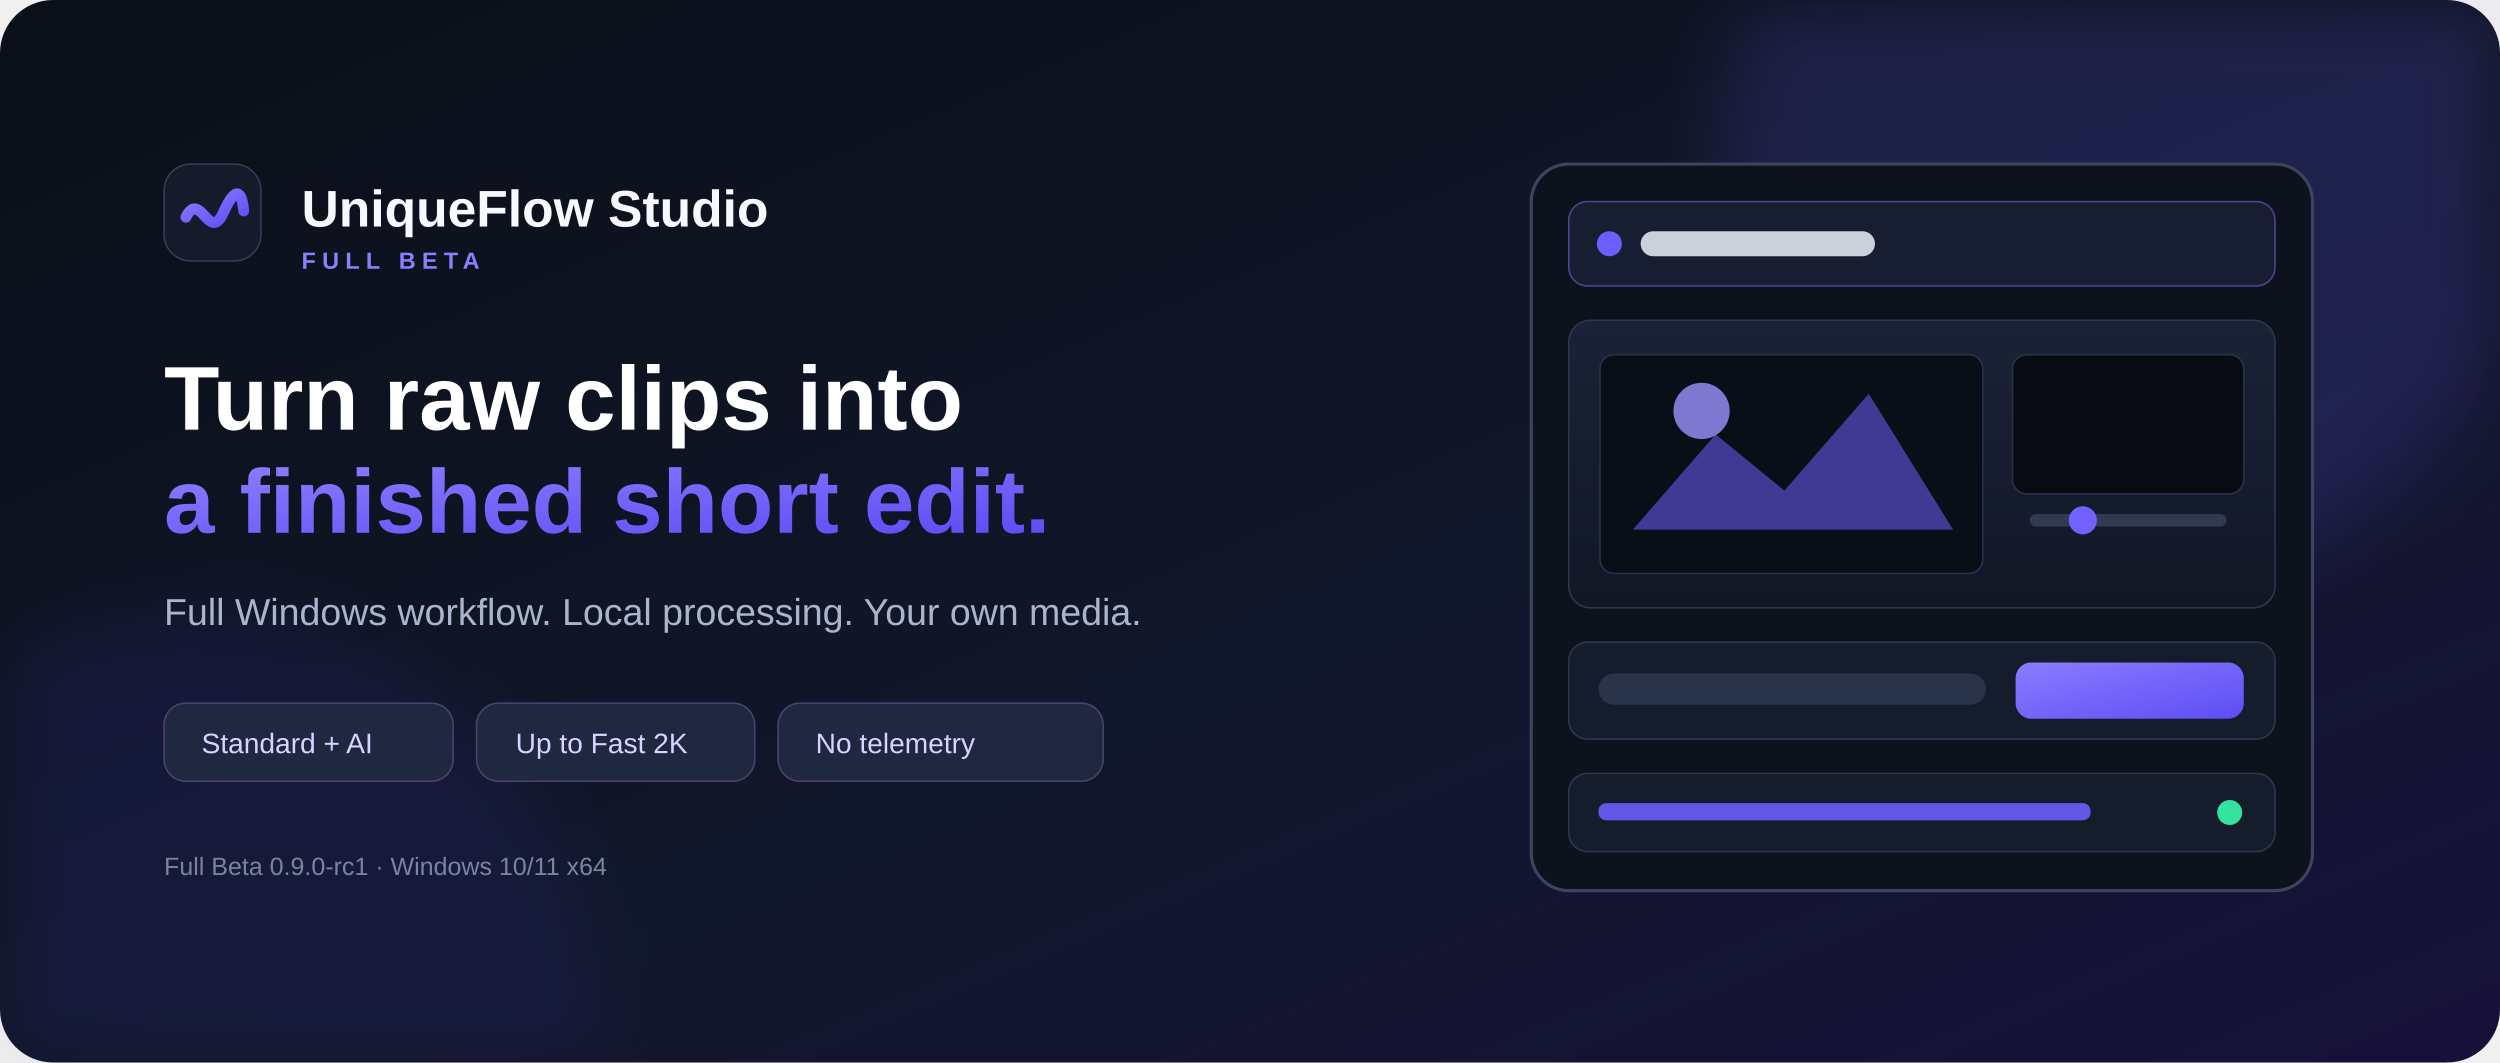
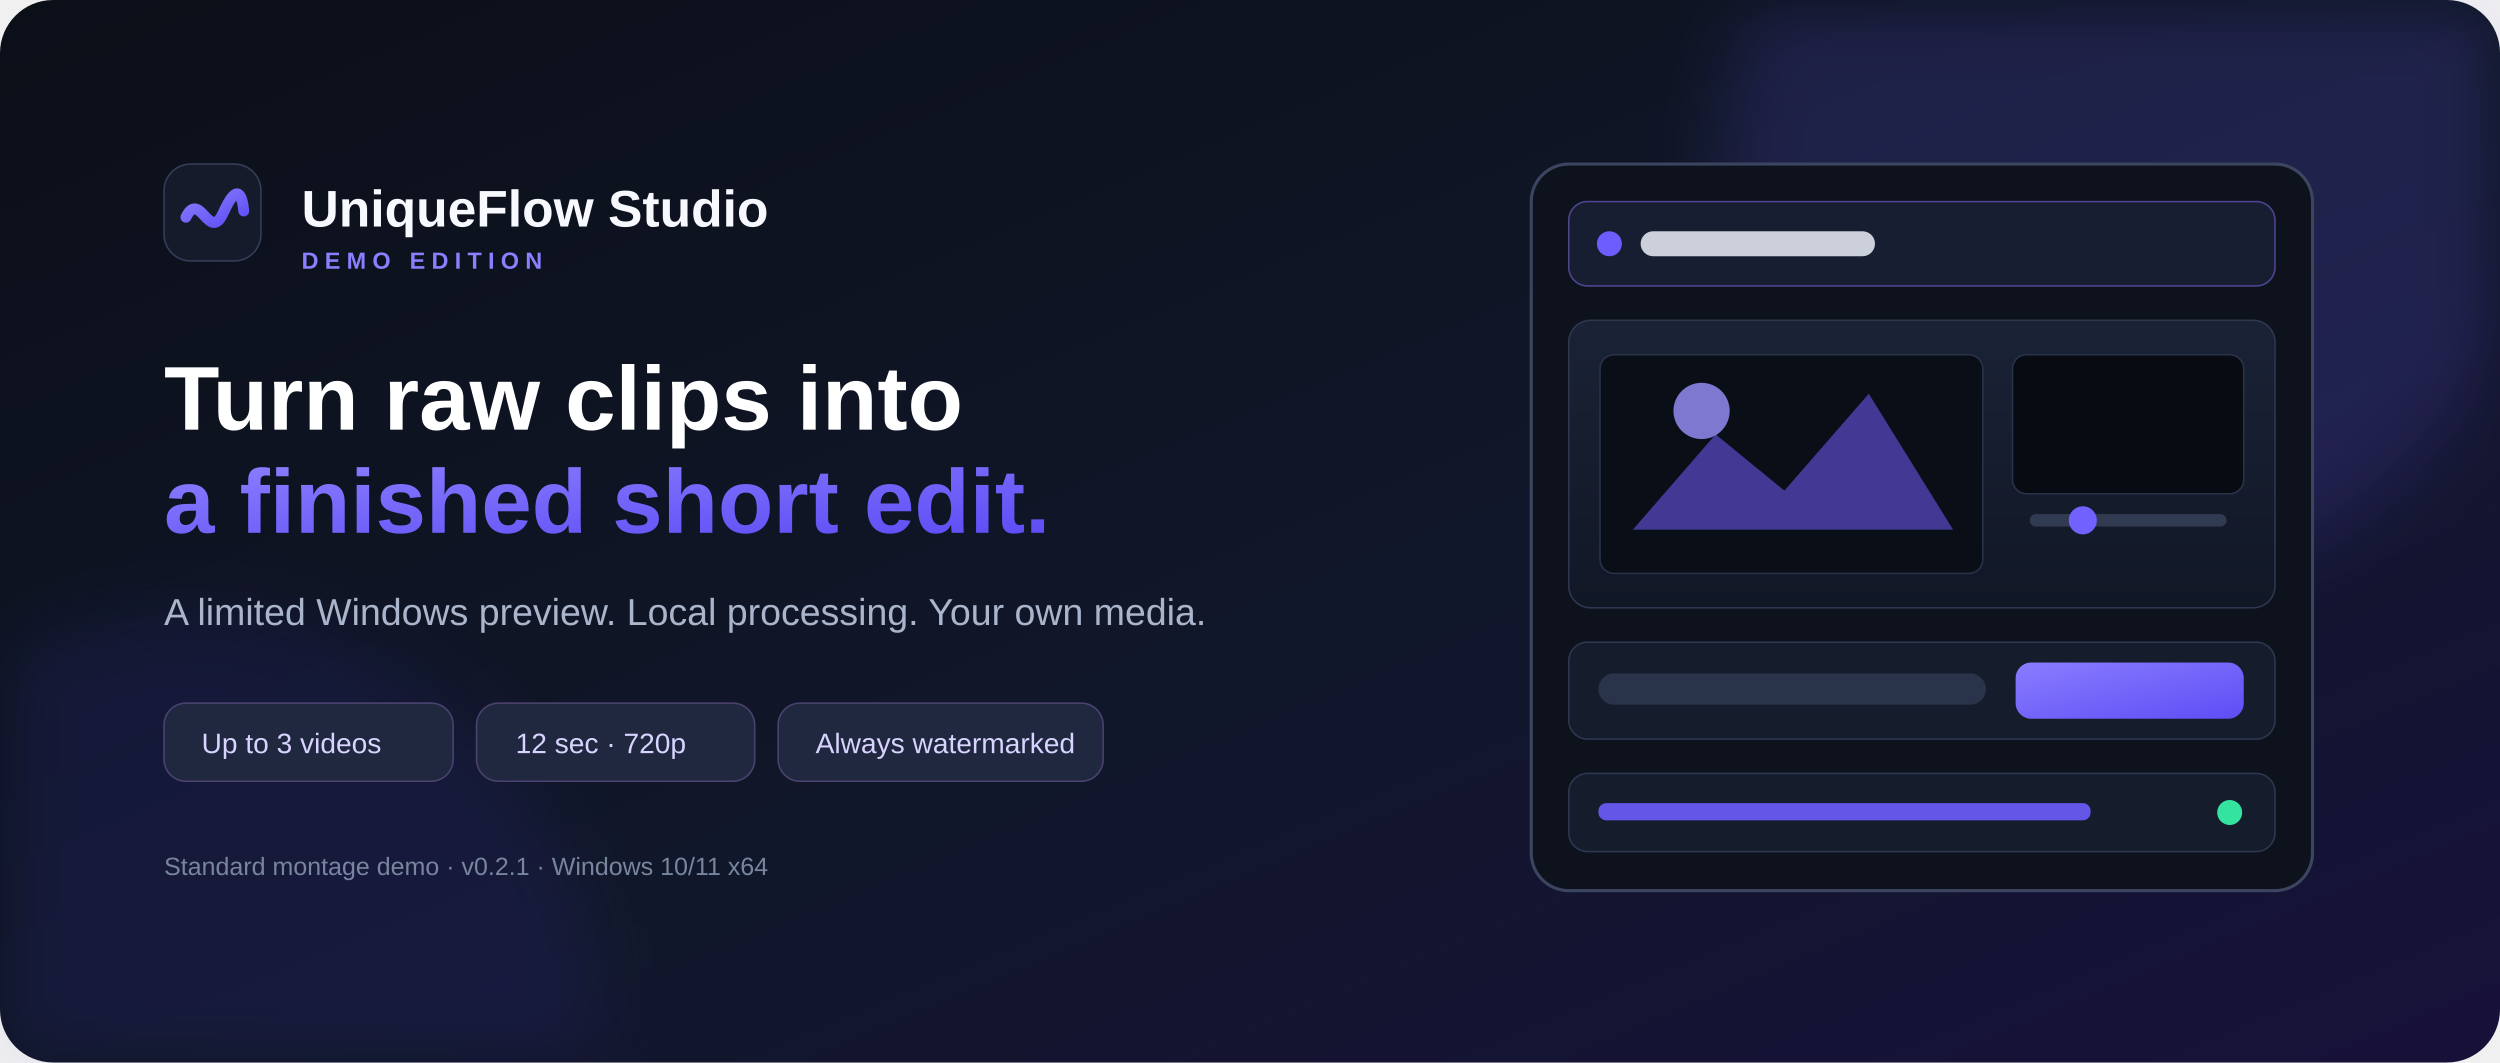
- <svg xmlns="http://www.w3.org/2000/svg" width="1600" height="680" viewBox="0 0 1600 680" role="img" aria-label="UniqueFlow Studio Full Beta">
+ <svg xmlns="http://www.w3.org/2000/svg" width="1600" height="680" viewBox="0 0 1600 680" role="img" aria-label="UniqueFlow Studio Demo Edition">
  <defs>
    <linearGradient id="bg" x1="0" y1="0" x2="1" y2="1">
      <stop offset="0" stop-color="#0b0f18" />
      <stop offset="0.55" stop-color="#11172a" />
      <stop offset="1" stop-color="#17113a" />
    </linearGradient>
    <linearGradient id="accent" x1="0" y1="0" x2="1" y2="1">
      <stop offset="0" stop-color="#8a7dff" />
      <stop offset="1" stop-color="#5e4df5" />
    </linearGradient>
    <linearGradient id="screen" x1="0" y1="0" x2="0" y2="1">
      <stop offset="0" stop-color="#1a2236" />
      <stop offset="1" stop-color="#111725" />
    </linearGradient>
    <filter id="glow" x="-100%" y="-100%" width="300%" height="300%">
      <feGaussianBlur stdDeviation="22" />
    </filter>
  </defs>
  <rect width="1600" height="680" rx="34" fill="url(#bg)" />
  <circle cx="1360" cy="115" r="260" fill="#6d5dfc" opacity=".16" filter="url(#glow)" />
  <circle cx="120" cy="650" r="260" fill="#4335c9" opacity=".12" filter="url(#glow)" />
  <g transform="translate(105 105)">
    <rect width="62" height="62" rx="17" fill="#151b2a" stroke="#343e58" />
    <path d="M14 34 C23 16, 29 51, 38 31 S50 20, 51 30" fill="none" stroke="url(#accent)" stroke-width="7" stroke-linecap="round" />
    <text x="88" y="40" fill="#f8f9ff" font-family="Segoe UI,Arial,sans-serif" font-size="33" font-weight="700">UniqueFlow Studio</text>
-     <text x="88" y="67" fill="#8b7fff" font-family="Segoe UI,Arial,sans-serif" font-size="15" font-weight="700" letter-spacing="4">FULL BETA</text>
+     <text x="88" y="67" fill="#8b7fff" font-family="Segoe UI,Arial,sans-serif" font-size="15" font-weight="700" letter-spacing="4">DEMO EDITION</text>
    <text x="0" y="170" fill="#ffffff" font-family="Segoe UI,Arial,sans-serif" font-size="58" font-weight="700">Turn raw clips into</text>
    <text x="0" y="236" fill="url(#accent)" font-family="Segoe UI,Arial,sans-serif" font-size="58" font-weight="700">a finished short edit.</text>
-     <text x="0" y="295" fill="#aab5cc" font-family="Segoe UI,Arial,sans-serif" font-size="24">Full Windows workflow. Local processing. Your own media.</text>
+     <text x="0" y="295" fill="#aab5cc" font-family="Segoe UI,Arial,sans-serif" font-size="24">A limited Windows preview. Local processing. Your own media.</text>
    <g transform="translate(0 345)" font-family="Segoe UI,Arial,sans-serif" font-size="18">
      <rect width="185" height="50" rx="14" fill="#202840" stroke="#4b426f" />
-       <text x="24" y="32" fill="#d8d4ff">Standard + AI</text>
+       <text x="24" y="32" fill="#d8d4ff">Up to 3 videos</text>
      <rect x="200" width="178" height="50" rx="14" fill="#202840" stroke="#4b426f" />
-       <text x="225" y="32" fill="#d8d4ff">Up to Fast 2K</text>
+       <text x="225" y="32" fill="#d8d4ff">12 sec · 720p</text>
      <rect x="393" width="208" height="50" rx="14" fill="#202840" stroke="#4b426f" />
-       <text x="417" y="32" fill="#d8d4ff">No telemetry</text>
+       <text x="417" y="32" fill="#d8d4ff">Always watermarked</text>
    </g>
-     <text x="0" y="455" fill="#77859e" font-family="Segoe UI,Arial,sans-serif" font-size="16">Full Beta 0.9.0-rc1 · Windows 10/11 x64</text>
+     <text x="0" y="455" fill="#77859e" font-family="Segoe UI,Arial,sans-serif" font-size="16">Standard montage demo · v0.2.1 · Windows 10/11 x64</text>
  </g>
  <g transform="translate(980 105)">
    <rect width="500" height="465" rx="24" fill="#0d121d" stroke="#3c4560" stroke-width="2" />
    <rect x="24" y="24" width="452" height="54" rx="12" fill="#171e31" stroke="#4f4490" />
    <circle cx="50" cy="51" r="8" fill="#6d5dfc" />
    <rect x="70" y="43" width="150" height="16" rx="8" fill="#e9ecf5" opacity=".86" />
    <rect x="24" y="100" width="452" height="184" rx="14" fill="url(#screen)" stroke="#2d3850" />
    <rect x="44" y="122" width="245" height="140" rx="9" fill="#0a0e16" stroke="#28334a" />
    <path d="M65 234 L118 173 L162 209 L216 147 L270 234 Z" fill="#6d5dfc" opacity=".55" />
    <circle cx="109" cy="158" r="18" fill="#9c92ff" opacity=".8" />
    <rect x="308" y="122" width="148" height="89" rx="9" fill="#080b11" stroke="#28334a" />
    <rect x="319" y="224" width="126" height="8" rx="4" fill="#303a50" />
    <circle cx="353" cy="228" r="9" fill="#7161ff" />
    <rect x="24" y="306" width="452" height="62" rx="12" fill="#151c2b" stroke="#2c3850" />
    <rect x="43" y="326" width="248" height="20" rx="10" fill="#29334a" />
    <rect x="310" y="319" width="146" height="36" rx="10" fill="url(#accent)" />
    <rect x="24" y="390" width="452" height="50" rx="12" fill="#151c2b" stroke="#2c3850" />
    <rect x="43" y="409" width="315" height="11" rx="5" fill="#6d5dfc" opacity=".9" />
    <circle cx="447" cy="415" r="8" fill="#35e3a0" />
  </g>
</svg>
